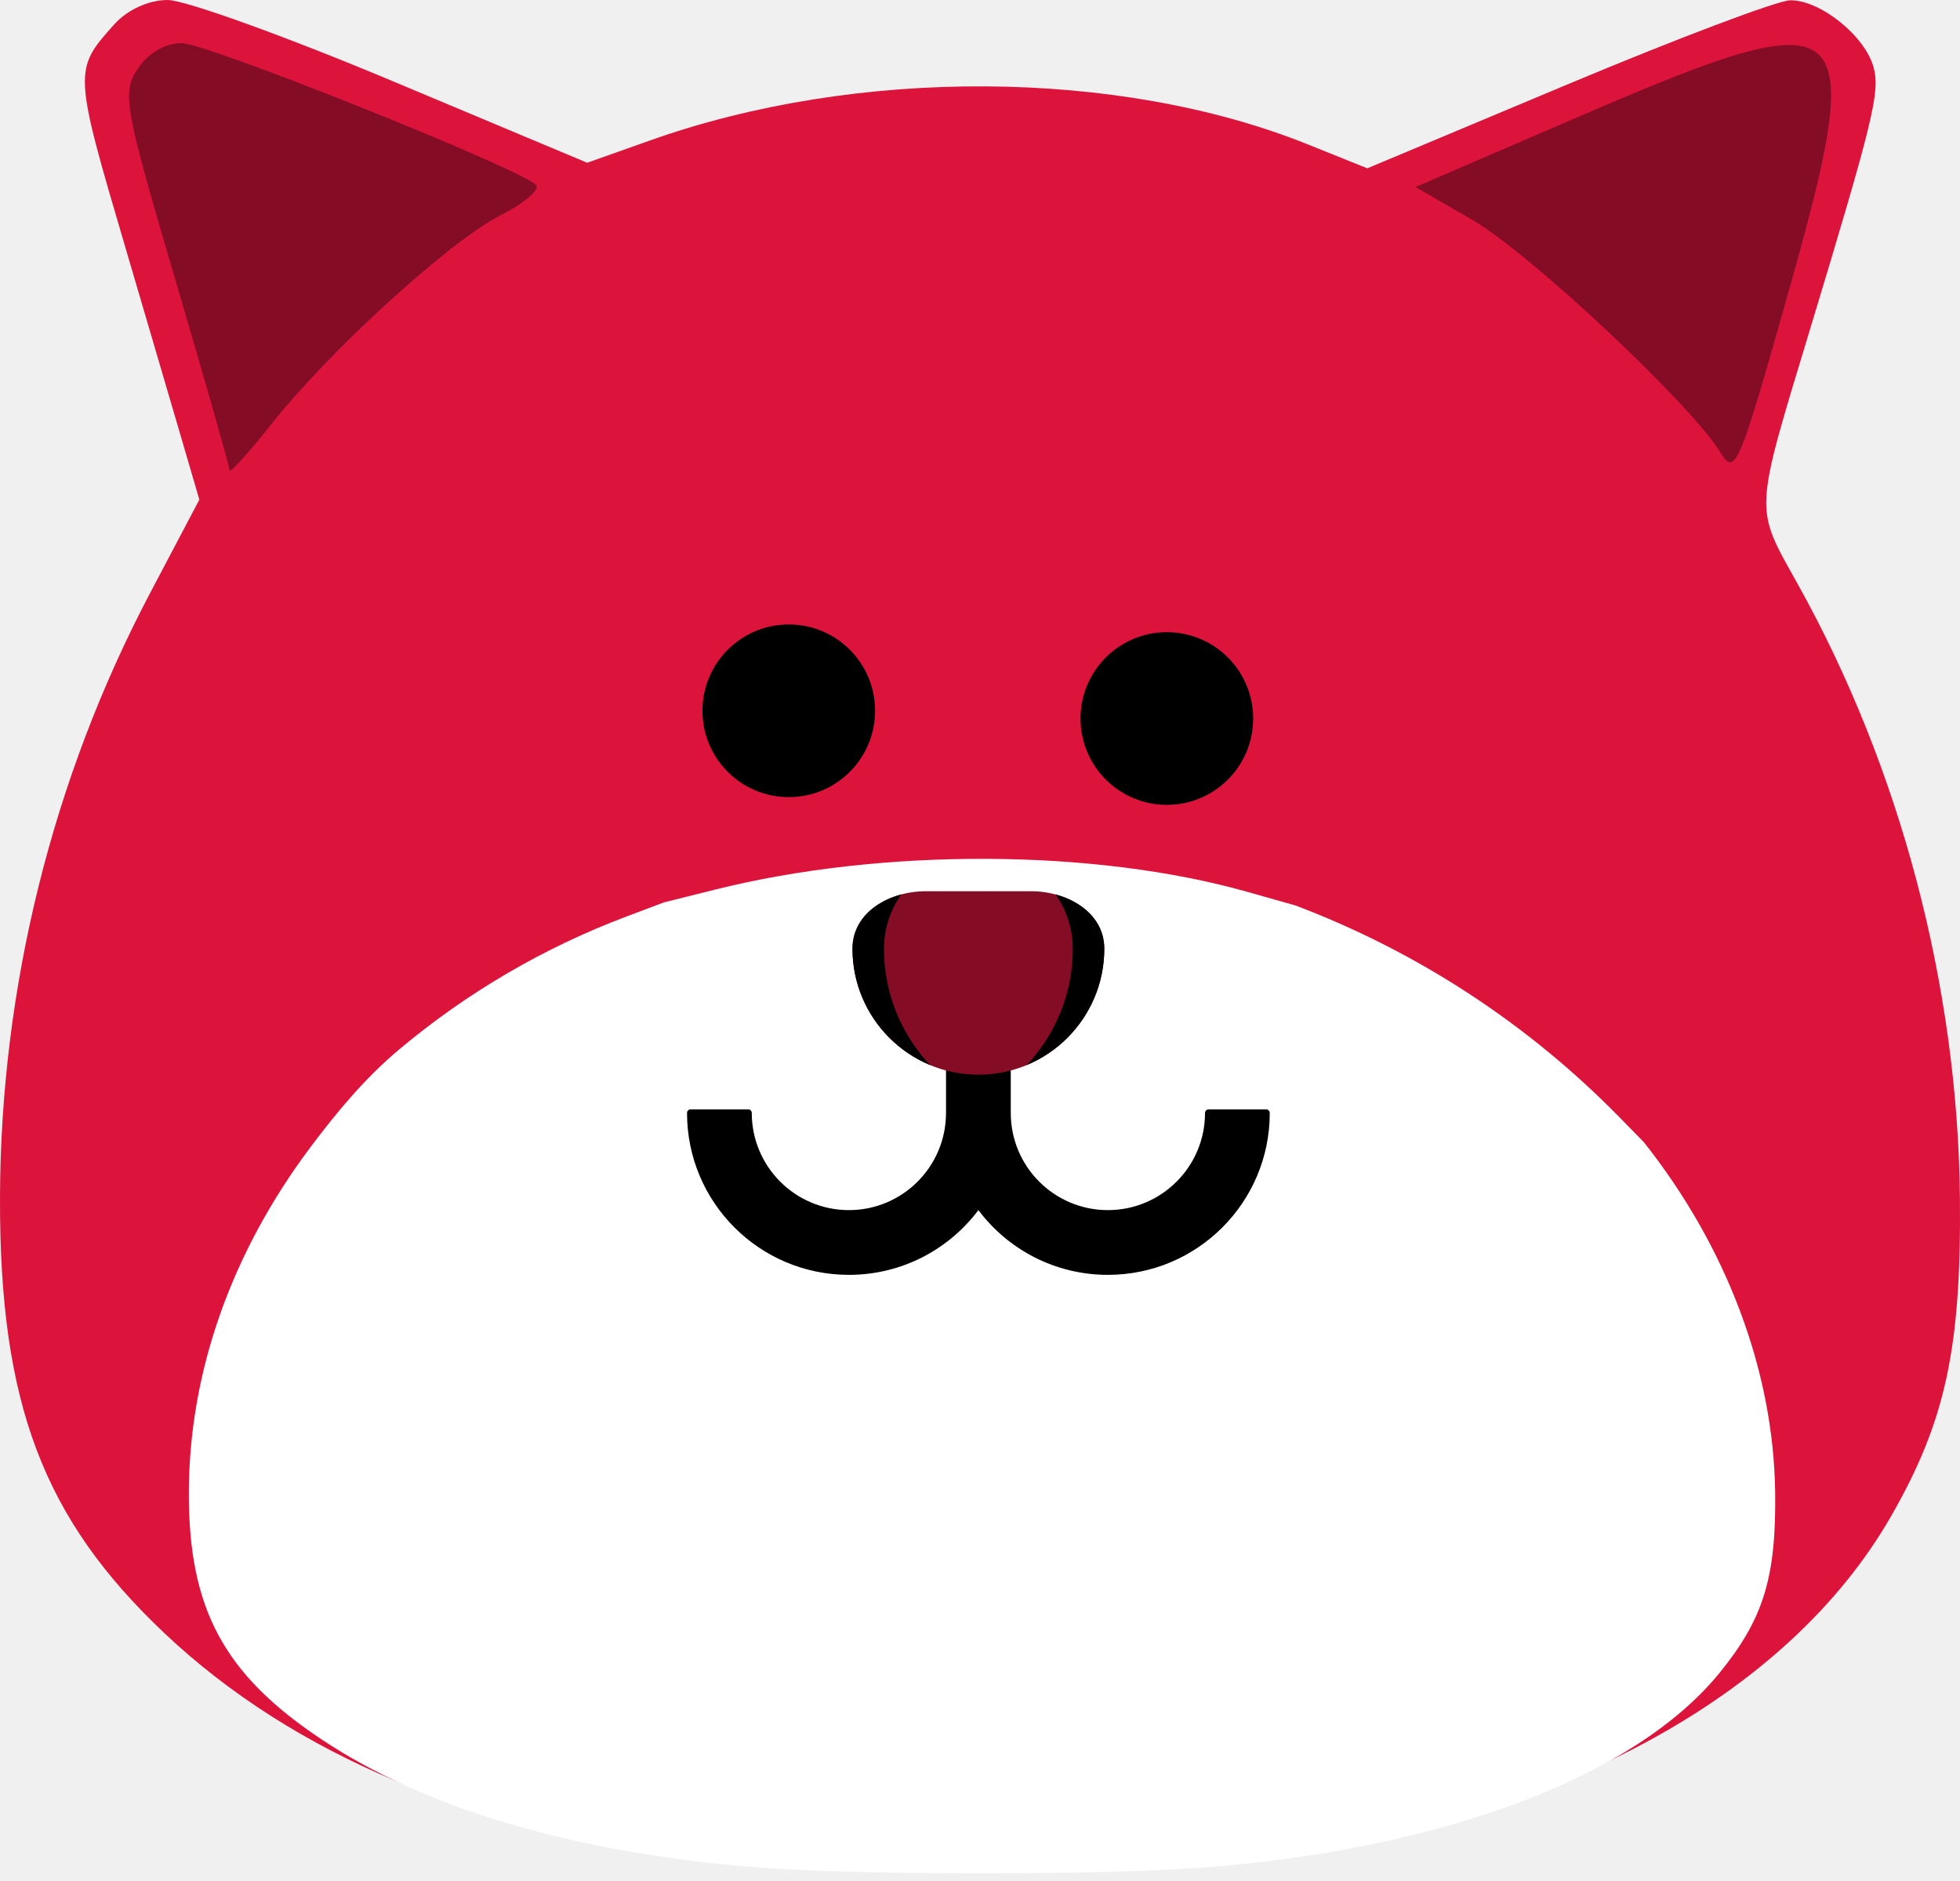
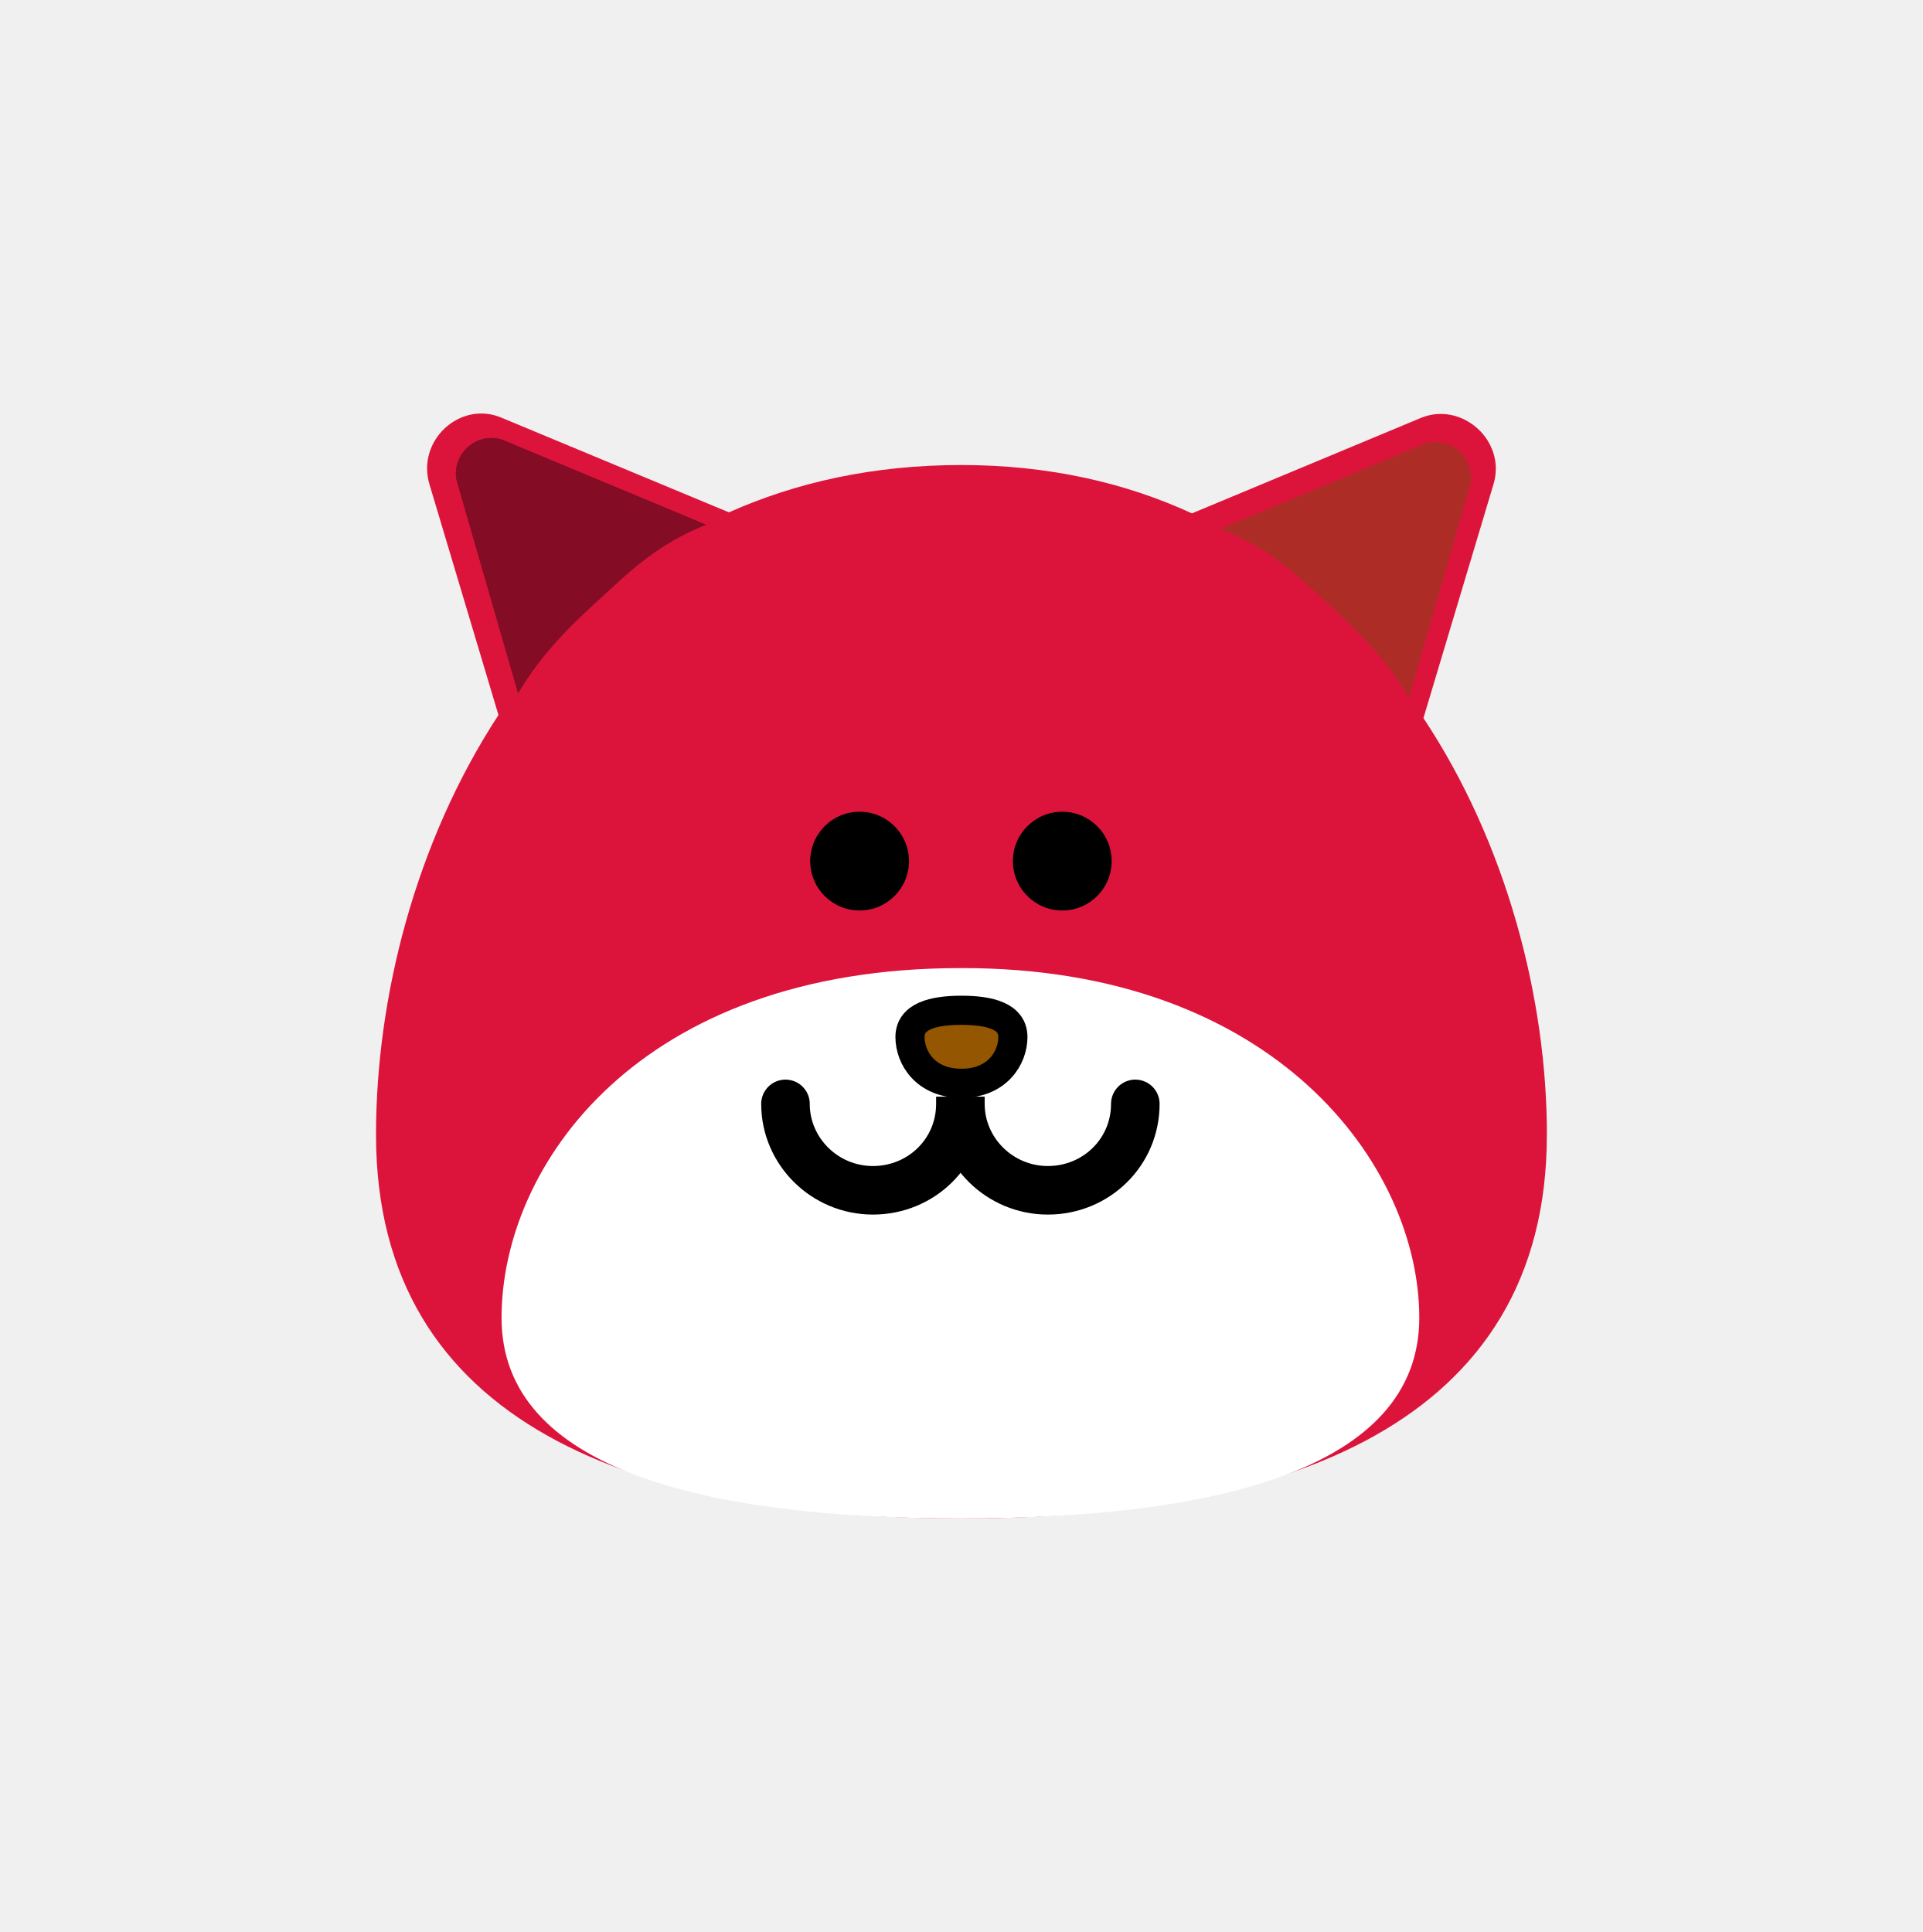
- <svg xmlns="http://www.w3.org/2000/svg" width="99" height="95" viewBox="0 0 99 95" fill="none">
-   <path fill-rule="evenodd" clip-rule="evenodd" d="M19.86 4.11L29.658 8.22L32.843 7.09C43.295 3.379 56.525 3.46 66.061 7.294L69.063 8.501L79.166 4.266C84.723 1.936 89.789 0.024 90.422 0.015C91.959 -0.005 94.247 1.852 94.647 3.443C94.958 4.682 94.605 6.126 91.427 16.625C88.579 26.037 88.602 25.552 90.798 29.488C95.982 38.78 98.894 49.799 98.996 60.504C99.068 68.095 98.268 71.786 95.514 76.584C90.273 85.714 78.49 92.079 63.651 93.796C57.333 94.527 41.619 94.526 35.289 93.795C24.036 92.494 14.826 88.637 8.323 82.502C2.179 76.707 -0.025 70.88 0 60.504C0.027 49.877 2.65 39.305 7.58 29.954L10.069 25.234L8.889 21.202C8.24 18.985 7.094 15.085 6.344 12.537C3.707 3.585 3.704 3.528 5.775 1.226C6.441 0.487 7.511 0 8.471 0C9.346 0 14.471 1.849 19.86 4.11Z" fill="#DC143C" />
-   <path d="M36.121 44.929L33.543 45.573L31.659 46.282C27.47 47.859 23.586 50.132 20.168 52.997C18.454 54.433 17.015 56.159 15.674 57.949V57.949C11.684 63.273 9.561 69.293 9.539 75.344C9.519 81.253 11.303 84.571 16.275 87.871C21.539 91.364 28.993 93.56 38.101 94.301C43.224 94.717 55.943 94.718 61.056 94.301C73.066 93.324 82.603 89.7 86.845 84.501C89.074 81.769 89.722 79.667 89.663 75.344C89.581 69.249 87.224 62.974 83.028 57.683L81.793 56.422C77.182 51.713 71.6 48.066 65.436 45.732L63.006 45.045C55.288 42.862 44.58 42.816 36.121 44.929Z" fill="white" />
-   <path d="M79.838 5.851L71.497 9.447L74.371 11.106C77.252 12.769 85.386 20.39 86.886 22.831C87.645 24.068 87.816 23.667 90.337 14.742C94.372 0.453 93.694 -0.121 79.838 5.851Z" fill="#840C24" />
-   <path d="M6.954 3.479C6.156 4.697 6.274 5.358 8.849 14.102C10.36 19.229 11.595 23.573 11.595 23.754C11.595 23.934 12.537 22.895 13.687 21.444C16.676 17.675 22.697 12.19 25.305 10.86C26.53 10.235 27.319 9.543 27.059 9.323C25.938 8.375 10.433 2.18 9.182 2.18C8.332 2.18 7.479 2.678 6.954 3.479Z" fill="#840C24" />
-   <path d="M44.201 35.898C44.201 38.307 42.249 40.259 39.841 40.259C37.432 40.259 35.48 38.307 35.48 35.898C35.48 33.49 37.432 31.538 39.841 31.538C42.249 31.538 44.201 33.49 44.201 35.898Z" fill="black" />
-   <path d="M63.298 36.289C63.298 38.698 61.345 40.65 58.937 40.65C56.529 40.65 54.576 38.698 54.576 36.289C54.576 33.881 56.529 31.929 58.937 31.929C61.345 31.929 63.298 33.881 63.298 36.289Z" fill="black" />
-   <path fill-rule="evenodd" clip-rule="evenodd" d="M51.054 53.187H47.784V56.205C47.784 56.207 47.783 56.209 47.783 56.211C47.783 58.92 45.587 61.117 42.878 61.117C40.168 61.117 37.972 58.92 37.972 56.211C37.972 56.112 37.893 56.029 37.794 56.029H34.885C34.784 56.029 34.702 56.11 34.702 56.211C34.702 60.727 38.362 64.387 42.878 64.387C45.552 64.387 47.927 63.103 49.419 61.117C50.911 63.103 53.285 64.387 55.96 64.387C60.475 64.387 64.136 60.727 64.136 56.211C64.136 56.11 64.053 56.029 63.952 56.029H61.044C60.945 56.029 60.866 56.112 60.866 56.211C60.866 58.92 58.669 61.117 55.96 61.117C53.251 61.117 51.054 58.92 51.054 56.211C51.054 56.21 51.054 56.209 51.054 56.209V53.187Z" fill="black" />
-   <mask id="path-3-inside-1_3449_170" fill="white">
-     <path fill-rule="evenodd" clip-rule="evenodd" d="M46.78 45.011C44.926 45.011 43.059 46.064 43.059 47.918V47.918C43.059 51.43 45.907 54.277 49.419 54.277C52.931 54.277 55.778 51.43 55.778 47.918V47.918C55.778 46.064 53.911 45.011 52.057 45.011H46.78Z" />
-   </mask>
-   <path fill-rule="evenodd" clip-rule="evenodd" d="M46.78 45.011C44.926 45.011 43.059 46.064 43.059 47.918V47.918C43.059 51.43 45.907 54.277 49.419 54.277C52.931 54.277 55.778 51.43 55.778 47.918V47.918C55.778 46.064 53.911 45.011 52.057 45.011H46.78Z" fill="#840C24" />
-   <path d="M49.419 43.15C52.052 43.15 54.187 45.285 54.187 47.918H31.932C31.932 57.575 39.761 65.404 49.419 65.404V43.15ZM44.651 47.918C44.651 45.285 46.785 43.15 49.419 43.15V65.404C59.076 65.404 66.905 57.575 66.905 47.918H44.651ZM52.057 33.884H46.78V56.138H52.057V33.884ZM66.905 47.918C66.905 42.755 64.136 38.88 61.047 36.691C58.184 34.662 54.915 33.884 52.057 33.884V56.138C51.053 56.138 49.645 55.886 48.179 54.847C46.486 53.648 44.651 51.227 44.651 47.918H66.905ZM54.187 47.918C54.187 51.227 52.351 53.648 50.659 54.847C49.193 55.886 47.784 56.138 46.78 56.138V33.884C43.922 33.884 40.654 34.662 37.791 36.691C34.701 38.88 31.932 42.755 31.932 47.918H54.187Z" fill="black" mask="url(#path-3-inside-1_3449_170)" />
+ <svg xmlns="http://www.w3.org/2000/svg" version="1.1" width="99.002" height="99.485" viewBox="0,0,99.002,99.485">
+   <g transform="translate(-190.4992,-130.2576)">
+     <g data-paper-data="{&quot;isPaintingLayer&quot;:true}" fill-rule="nonzero" stroke-linejoin="miter" stroke-miterlimit="10" stroke-dasharray="" stroke-dashoffset="0" style="mix-blend-mode: normal">
+       <path d="M270.141,188.689c0,14.938 -13.508,19.759 -30.141,19.759c-16.633,0 -30.141,-4.767 -30.141,-19.759c0,-7.045 2.013,-15.044 6.304,-21.613l-3.549,-11.866c-0.689,-2.278 1.589,-4.344 3.708,-3.443l11.707,4.873c3.443,-1.536 7.416,-2.437 11.972,-2.437c4.45,0 8.423,0.901 11.866,2.49l11.813,-4.926c2.119,-0.848 4.397,1.218 3.708,3.443l-3.602,12.025c4.291,6.463 6.357,14.461 6.357,21.454z" fill="#dc143c" stroke="none" stroke-width="1" stroke-linecap="butt" />
+       <path d="M263.572,198.118c0,7.84 -10.594,10.33 -23.625,10.33c-13.031,0 -23.625,-2.49 -23.625,-10.33c0,-7.84 7.045,-18.01 23.625,-18.01c16.209,-0.053 23.625,10.171 23.625,18.01z" fill="#ffffff" stroke="none" stroke-width="1" stroke-linecap="butt" />
+       <path d="M237.351,183.657c0,-1.059 1.165,-1.377 2.649,-1.377c1.483,0 2.649,0.318 2.649,1.377c0,1.059 -0.795,2.384 -2.649,2.384c-1.854,0 -2.649,-1.324 -2.649,-2.384z" fill="#945600" stroke="#000000" stroke-width="1.5" stroke-linecap="butt" />
+       <path d="M248.952,187.1c0,2.49 -2.013,4.45 -4.503,4.45c-2.49,0 -4.503,-2.013 -4.503,-4.45c0,-0.106 0,-0.106 0,-0.106c0,-0.159 0,-0.265 0,-0.265c0,0 0,0.106 0,0.265c0,0 0,0 0,0.106c0,2.49 -2.013,4.45 -4.503,4.45c-2.49,0 -4.503,-2.013 -4.503,-4.45" fill="none" stroke="#000000" stroke-width="2.5" stroke-linecap="round" />
+       <path d="M232.213,174.599c0,-1.404 1.138,-2.543 2.543,-2.543c1.404,0 2.543,1.138 2.543,2.543c0,1.404 -1.138,2.543 -2.543,2.543c-1.404,0 -2.543,-1.138 -2.543,-2.543z" fill="#000000" stroke="none" stroke-width="1" stroke-linecap="butt" />
+       <path d="M242.649,174.599c0,-1.404 1.138,-2.543 2.543,-2.543c1.404,0 2.543,1.138 2.543,2.543c0,1.404 -1.138,2.543 -2.543,2.543c-1.404,0 -2.543,-1.138 -2.543,-2.543z" fill="#000000" stroke="none" stroke-width="1" stroke-linecap="butt" />
+       <path d="M221.566,160.931c-1.695,1.536 -3.125,2.913 -4.397,5.032l-3.178,-11.018c-0.212,-1.324 1.006,-2.437 2.331,-2.066l10.541,4.397c-2.384,0.954 -3.761,2.225 -5.297,3.655z" fill="#840c24" stroke="none" stroke-width="1" stroke-linecap="butt" />
+       <path d="M253.349,157.489l10.541,-4.397c1.324,-0.371 2.543,0.742 2.331,2.066l-3.178,11.018c-1.271,-2.119 -2.702,-3.496 -4.397,-5.032c-1.536,-1.43 -2.913,-2.702 -5.297,-3.655z" fill="#ad2d26" stroke="none" stroke-width="1" stroke-linecap="butt" />
+       <path d="M190.499,229.742v-99.485h99.002v99.485z" fill="none" stroke="#ff0000" stroke-width="0" stroke-linecap="butt" />
+     </g>
+   </g>
</svg>
